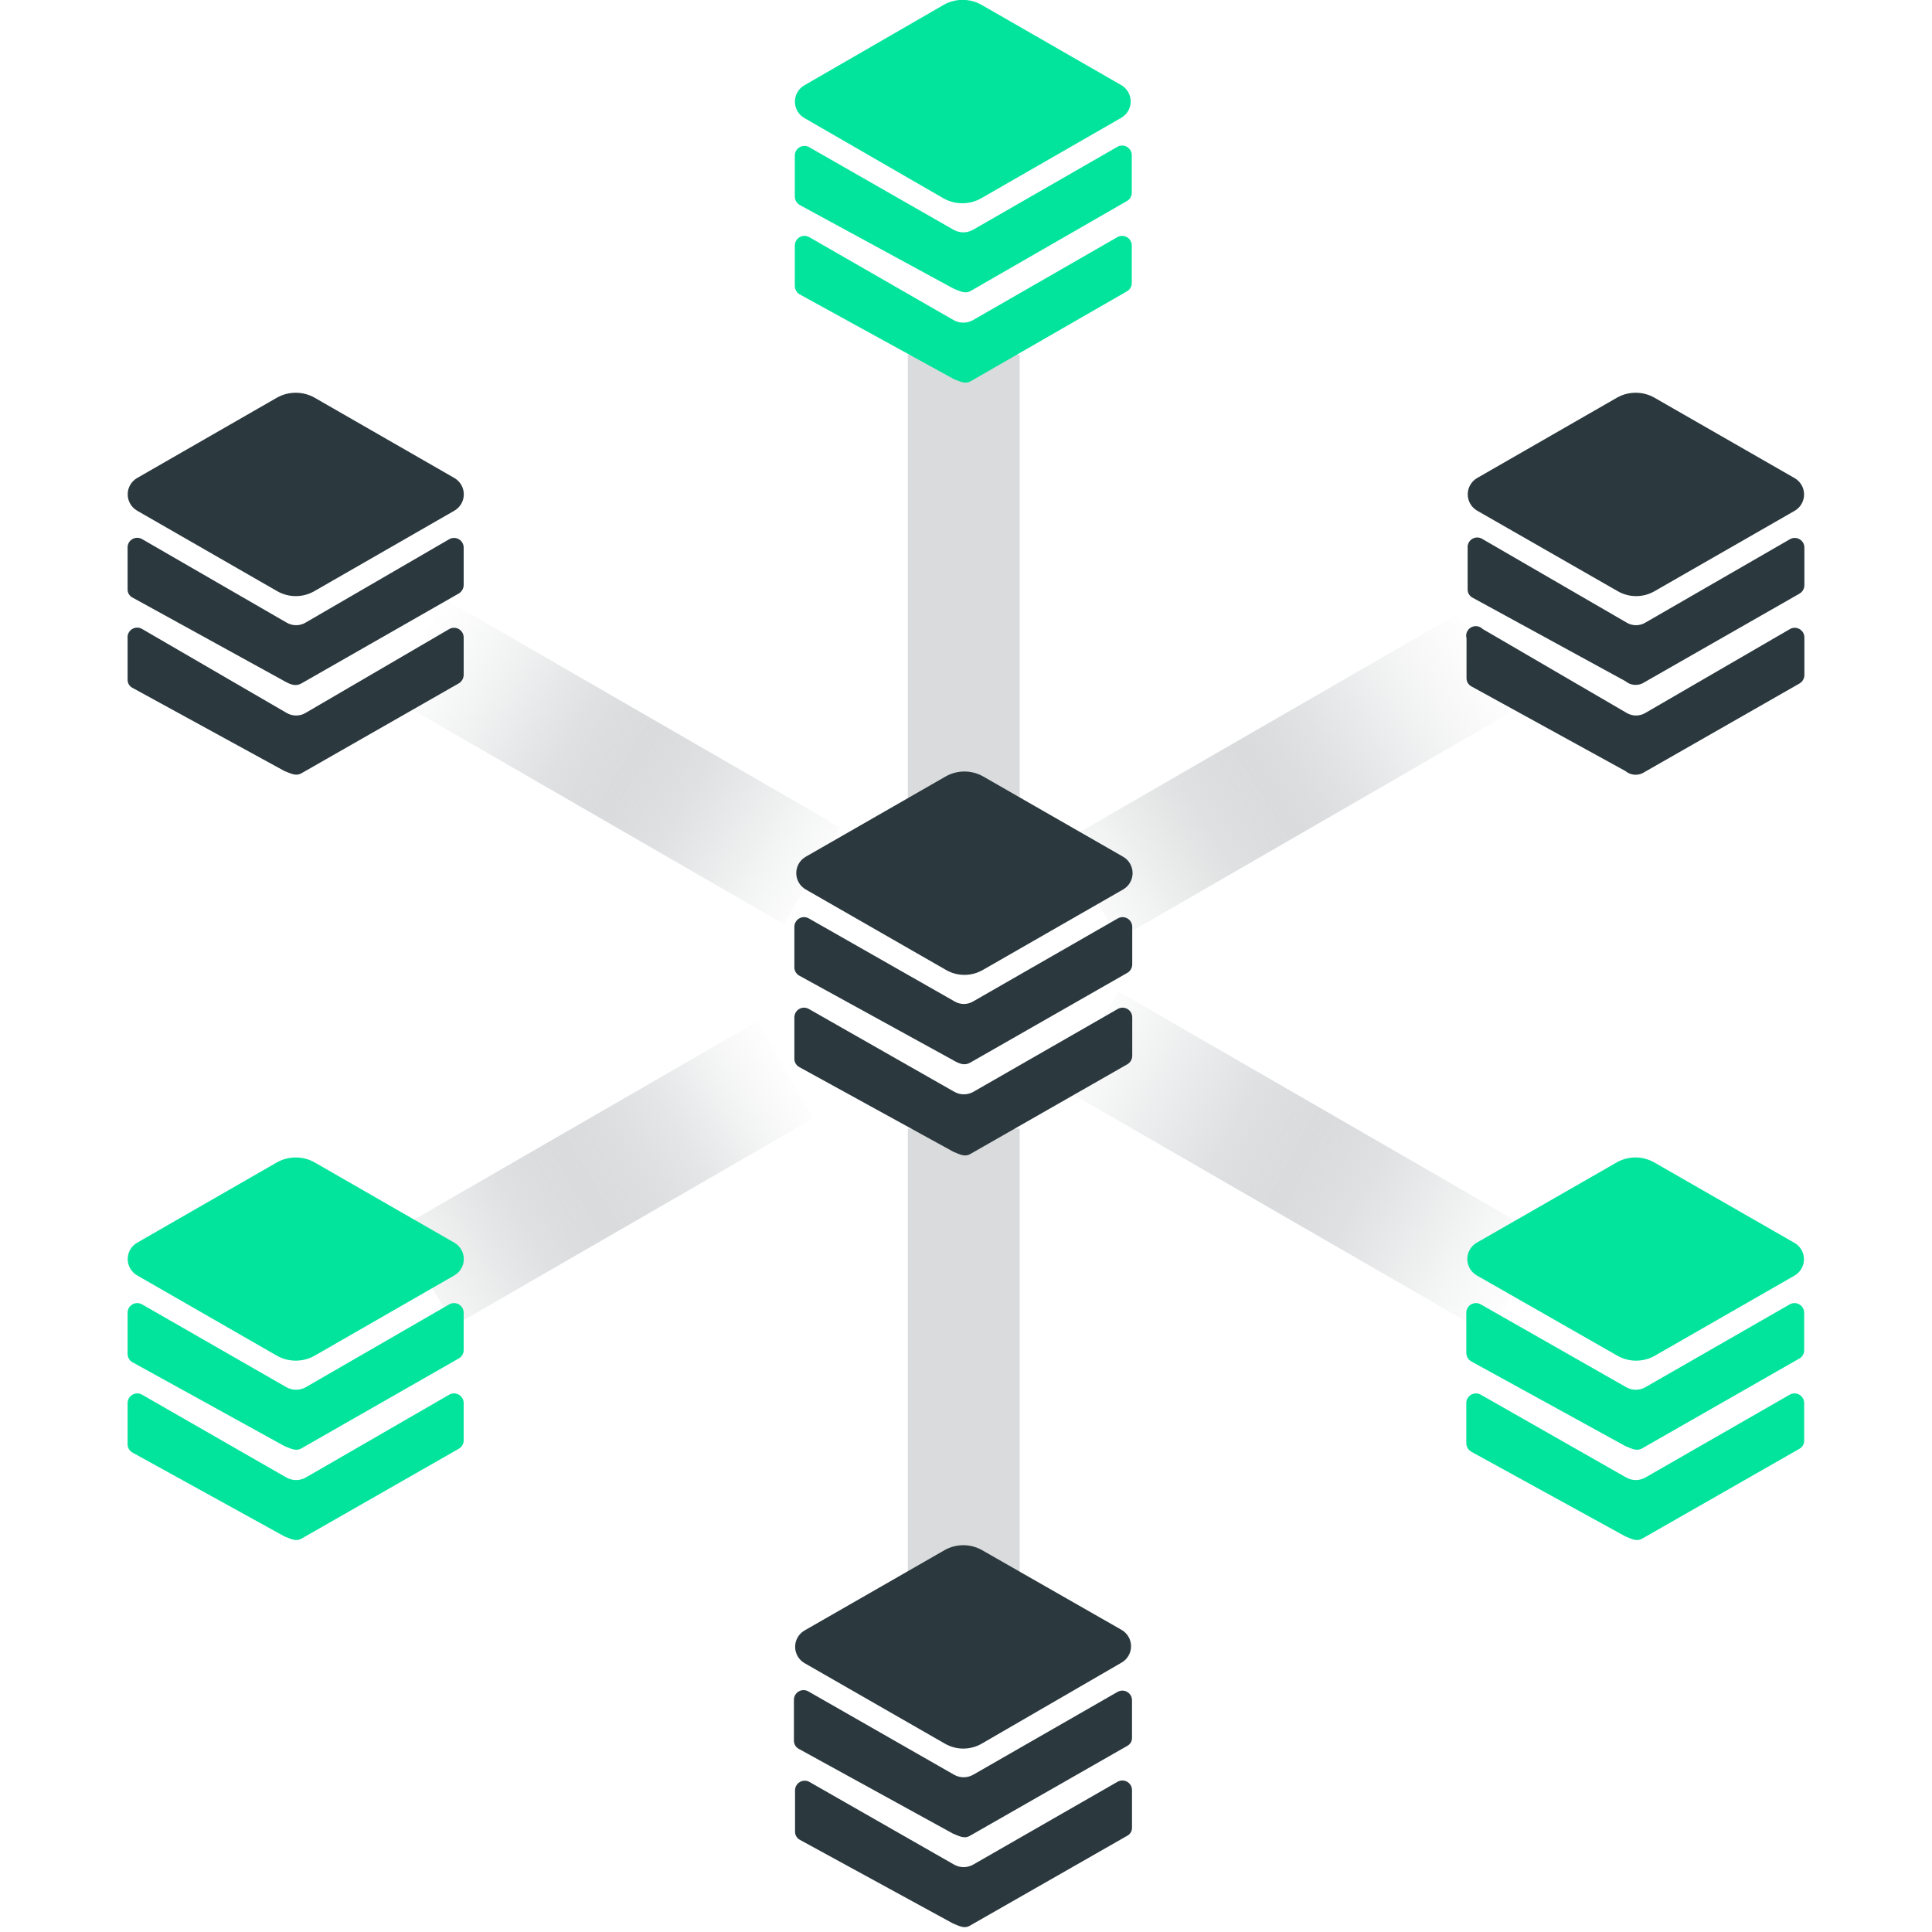
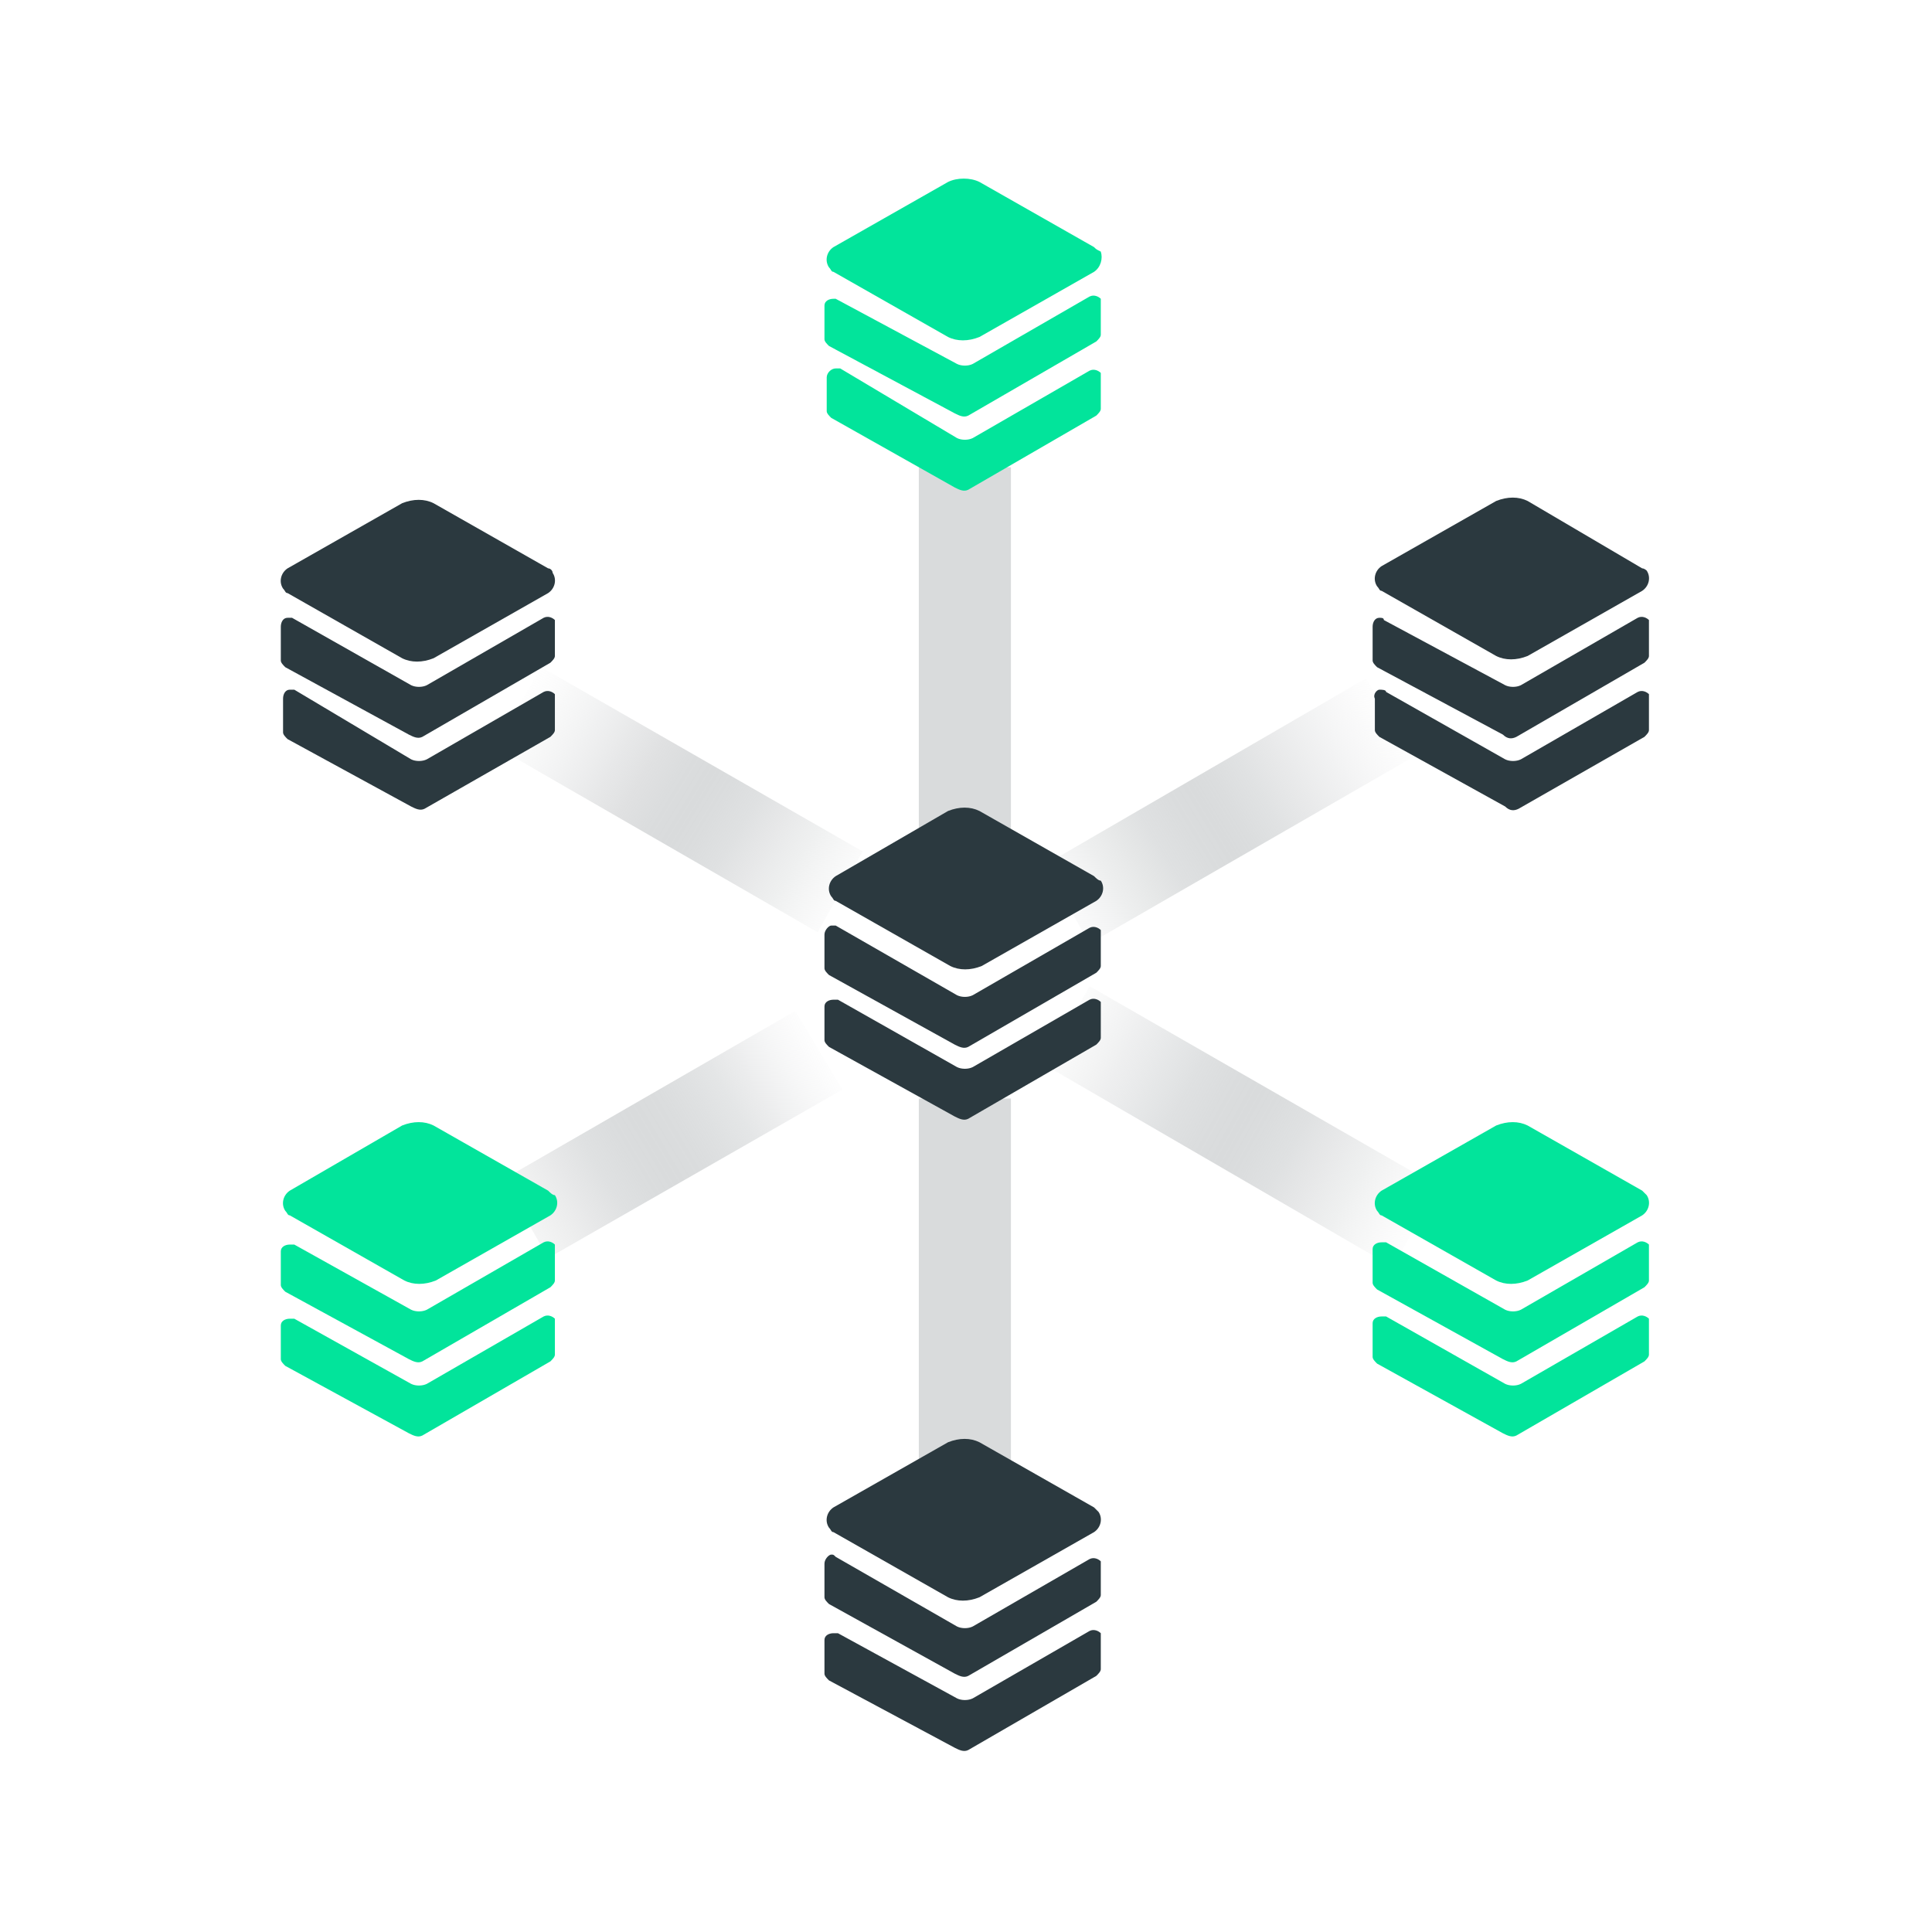
- <svg xmlns="http://www.w3.org/2000/svg" id="Layer_1" data-name="Layer 1" viewBox="0 0 86 86">
-   <defs>
-     <style>.cls-1{fill:#d9dbdc;}.cls-2{fill:url(#linear-gradient);}.cls-3{fill:url(#linear-gradient-2);}.cls-4{fill:url(#linear-gradient-3);}.cls-5{fill:url(#linear-gradient-4);}.cls-6{fill:#2b393f;}.cls-7{fill:#02e49b;}</style>
-     <linearGradient id="linear-gradient" x1="35.98" y1="46.89" x2="18.71" y2="57.21" gradientTransform="matrix(-0.5, 1.05, -0.87, -0.61, 85.7, 53.63)" gradientUnits="userSpaceOnUse">
-       <stop offset="0" stop-color="#fff" stop-opacity="0" />
-       <stop offset="0.03" stop-color="#fafbfb" stop-opacity="0.12" />
-       <stop offset="0.09" stop-color="#f2f2f3" stop-opacity="0.35" />
-       <stop offset="0.16" stop-color="#eaebec" stop-opacity="0.55" />
-       <stop offset="0.22" stop-color="#e4e5e6" stop-opacity="0.71" />
-       <stop offset="0.28" stop-color="#dfe1e2" stop-opacity="0.84" />
-       <stop offset="0.35" stop-color="#dcdedf" stop-opacity="0.93" />
-       <stop offset="0.41" stop-color="#dadcdd" stop-opacity="0.98" />
-       <stop offset="0.48" stop-color="#d9dbdc" />
-       <stop offset="0.54" stop-color="#dadcdd" stop-opacity="0.98" />
-       <stop offset="0.61" stop-color="#dcdedf" stop-opacity="0.91" />
-       <stop offset="0.68" stop-color="#e1e2e3" stop-opacity="0.8" />
-       <stop offset="0.76" stop-color="#e7e8e8" stop-opacity="0.64" />
-       <stop offset="0.85" stop-color="#eeefef" stop-opacity="0.45" />
-       <stop offset="0.93" stop-color="#f7f8f8" stop-opacity="0.21" />
-       <stop offset="1" stop-color="#fff" stop-opacity="0" />
-     </linearGradient>
-     <linearGradient id="linear-gradient-2" x1="46.59" y1="45.38" x2="67.8" y2="57.2" gradientTransform="matrix(0.5, 0.93, -0.87, 0.54, 73.86, -29.55)" gradientUnits="userSpaceOnUse">
-       <stop offset="0" stop-color="#fff" stop-opacity="0" />
-       <stop offset="0.08" stop-color="#f5f6f6" stop-opacity="0.25" />
-       <stop offset="0.15" stop-color="#edeeee" stop-opacity="0.48" />
-       <stop offset="0.23" stop-color="#e6e7e8" stop-opacity="0.67" />
-       <stop offset="0.31" stop-color="#e0e2e3" stop-opacity="0.81" />
-       <stop offset="0.38" stop-color="#dcdedf" stop-opacity="0.92" />
-       <stop offset="0.45" stop-color="#dadcdd" stop-opacity="0.98" />
-       <stop offset="0.51" stop-color="#d9dbdc" />
-       <stop offset="0.56" stop-color="#dadcdd" stop-opacity="0.98" />
-       <stop offset="0.63" stop-color="#dcdedf" stop-opacity="0.91" />
-       <stop offset="0.7" stop-color="#e1e2e3" stop-opacity="0.8" />
-       <stop offset="0.78" stop-color="#e6e8e8" stop-opacity="0.65" />
-       <stop offset="0.86" stop-color="#eeefef" stop-opacity="0.45" />
-       <stop offset="0.94" stop-color="#f7f7f8" stop-opacity="0.21" />
-       <stop offset="1" stop-color="#fff" stop-opacity="0" />
-     </linearGradient>
-     <linearGradient id="linear-gradient-3" x1="17.53" y1="27.9" x2="38.08" y2="40.48" gradientTransform="translate(11.66 74.56) rotate(-120)" gradientUnits="userSpaceOnUse">
-       <stop offset="0" stop-color="#fff" stop-opacity="0" />
-       <stop offset="0.06" stop-color="#f8f8f9" stop-opacity="0.18" />
-       <stop offset="0.14" stop-color="#eff0f0" stop-opacity="0.43" />
-       <stop offset="0.23" stop-color="#e7e8e9" stop-opacity="0.63" />
-       <stop offset="0.31" stop-color="#e1e2e3" stop-opacity="0.79" />
-       <stop offset="0.38" stop-color="#dddedf" stop-opacity="0.91" />
-       <stop offset="0.45" stop-color="#dadcdd" stop-opacity="0.98" />
-       <stop offset="0.51" stop-color="#d9dbdc" />
-       <stop offset="0.56" stop-color="#dadcdd" stop-opacity="0.98" />
-       <stop offset="0.63" stop-color="#dcdedf" stop-opacity="0.91" />
-       <stop offset="0.7" stop-color="#e1e2e3" stop-opacity="0.8" />
-       <stop offset="0.78" stop-color="#e6e8e8" stop-opacity="0.65" />
-       <stop offset="0.86" stop-color="#eeefef" stop-opacity="0.45" />
-       <stop offset="0.94" stop-color="#f7f7f8" stop-opacity="0.21" />
-       <stop offset="1" stop-color="#fff" stop-opacity="0" />
-     </linearGradient>
-     <linearGradient id="linear-gradient-4" x1="67.45" y1="28.41" x2="46.33" y2="41.27" gradientTransform="translate(-1.26 66.94) rotate(-60)" gradientUnits="userSpaceOnUse">
-       <stop offset="0" stop-color="#fff" stop-opacity="0" />
-       <stop offset="0.04" stop-color="#fbfbfb" stop-opacity="0.11" />
-       <stop offset="0.13" stop-color="#f1f1f2" stop-opacity="0.38" />
-       <stop offset="0.23" stop-color="#e8e9ea" stop-opacity="0.6" />
-       <stop offset="0.32" stop-color="#e2e3e4" stop-opacity="0.77" />
-       <stop offset="0.4" stop-color="#dddfe0" stop-opacity="0.9" />
-       <stop offset="0.47" stop-color="#dadcdd" stop-opacity="0.97" />
-       <stop offset="0.52" stop-color="#d9dbdc" />
-       <stop offset="0.58" stop-color="#dadcdd" stop-opacity="0.98" />
-       <stop offset="0.65" stop-color="#dcdedf" stop-opacity="0.92" />
-       <stop offset="0.71" stop-color="#e0e2e2" stop-opacity="0.82" />
-       <stop offset="0.78" stop-color="#e5e7e7" stop-opacity="0.68" />
-       <stop offset="0.85" stop-color="#ecedee" stop-opacity="0.49" />
-       <stop offset="0.93" stop-color="#f5f5f6" stop-opacity="0.27" />
-       <stop offset="1" stop-color="#fff" stop-opacity="0.01" />
-       <stop offset="1" stop-color="#fff" stop-opacity="0" />
-     </linearGradient>
-   </defs>
-   <rect class="cls-1" x="40.41" y="15.79" width="4.98" height="22.82" />
-   <rect class="cls-1" x="40.41" y="50.24" width="4.98" height="19.97" />
-   <rect class="cls-2" x="24.48" y="43.01" width="4.98" height="18.47" transform="translate(-4.8 101.72) rotate(-120)" />
-   <rect class="cls-3" x="55.55" y="40.82" width="4.98" height="21.91" transform="translate(-15.82 76.15) rotate(-60)" />
-   <rect class="cls-4" x="24.86" y="23.77" width="4.98" height="20.3" transform="translate(70.4 27.18) rotate(120)" />
-   <rect class="cls-5" x="54.85" y="24.42" width="4.98" height="20.3" transform="translate(58.6 -32.38) rotate(60)" />
-   <path class="cls-6" d="M50,38.14l-6.24-3.58a1.69,1.69,0,0,0-1.66,0l-6.24,3.58a.84.84,0,0,0,0,1.45l6.24,3.58a1.64,1.64,0,0,0,1.66,0L50,39.59A.84.84,0,0,0,50,38.14Z" />
-   <path class="cls-6" d="M42.48,44.57a.81.81,0,0,0,.85,0l6.43-3.69a.43.43,0,0,1,.64.38v1.67a.44.44,0,0,1-.21.37l-7,4c-.26.15-.49.05-.75-.1l-6.86-3.77a.42.42,0,0,1-.22-.37V41.26a.43.43,0,0,1,.64-.38Z" />
-   <path class="cls-6" d="M42.48,48.6a.86.86,0,0,0,.85,0l6.43-3.69a.43.43,0,0,1,.64.37V47a.44.44,0,0,1-.21.37l-7,4c-.26.15-.49,0-.75-.1l-6.86-3.77a.42.42,0,0,1-.22-.37V45.28a.43.43,0,0,1,.64-.37Z" />
-   <path class="cls-6" d="M20.23,21.28,14,17.7a1.71,1.71,0,0,0-1.67,0L6.1,21.28a.84.84,0,0,0,0,1.45l6.23,3.58a1.66,1.66,0,0,0,1.67,0l6.23-3.58A.84.84,0,0,0,20.23,21.28Z" />
-   <path class="cls-6" d="M12.75,27.71a.83.83,0,0,0,.86,0L20,24a.43.43,0,0,1,.64.38v1.66a.45.45,0,0,1-.22.38l-7,4c-.26.15-.49.05-.76-.1L5.9,26.6a.4.4,0,0,1-.22-.37V24.4A.43.43,0,0,1,6.33,24Z" />
-   <path class="cls-6" d="M12.75,31.73a.83.83,0,0,0,.86,0L20,28a.43.43,0,0,1,.64.38v1.67a.45.45,0,0,1-.22.37l-7,4c-.26.15-.49,0-.76-.1L5.9,30.62a.4.4,0,0,1-.22-.37V28.42A.43.43,0,0,1,6.33,28Z" />
-   <path class="cls-6" d="M79.88,21.28,73.64,17.7a1.69,1.69,0,0,0-1.66,0l-6.23,3.58a.84.84,0,0,0,0,1.45L72,26.31a1.64,1.64,0,0,0,1.66,0l6.24-3.58A.84.84,0,0,0,79.88,21.28Z" />
-   <path class="cls-6" d="M72.4,27.71a.81.81,0,0,0,.85,0L79.68,24a.43.43,0,0,1,.64.38v1.66a.44.44,0,0,1-.21.38l-7,4a.71.71,0,0,1-.76-.1L65.54,26.6a.41.41,0,0,1-.21-.37V24.4A.43.43,0,0,1,66,24Z" />
-   <path class="cls-6" d="M72.4,31.73a.81.81,0,0,0,.85,0L79.68,28a.43.43,0,0,1,.64.38v1.67a.44.44,0,0,1-.21.37l-7,4a.71.71,0,0,1-.76-.1l-6.86-3.77a.41.41,0,0,1-.21-.37V28.42A.43.43,0,0,1,66,28Z" />
-   <path class="cls-6" d="M49.94,72.56,43.71,69a1.69,1.69,0,0,0-1.66,0l-6.24,3.58a.84.84,0,0,0,0,1.45l6.24,3.58a1.64,1.64,0,0,0,1.66,0L49.94,74A.84.84,0,0,0,49.94,72.56Z" />
-   <path class="cls-6" d="M42.47,79a.86.86,0,0,0,.85,0l6.43-3.69a.43.43,0,0,1,.64.37v1.67a.4.4,0,0,1-.22.37l-7,4c-.26.15-.49,0-.75-.1l-6.86-3.77a.41.41,0,0,1-.22-.37V75.67A.43.43,0,0,1,36,75.3Z" />
-   <path class="cls-6" d="M42.47,83a.86.86,0,0,0,.85,0l6.43-3.69a.43.43,0,0,1,.64.37v1.67a.4.4,0,0,1-.22.37l-7,4c-.26.15-.49,0-.75-.1L35.61,81.9a.41.41,0,0,1-.22-.37V79.69a.43.43,0,0,1,.64-.37Z" />
-   <path class="cls-7" d="M49.93,3.8,43.7.22A1.71,1.71,0,0,0,42,.22L35.8,3.8a.84.84,0,0,0,0,1.45L42,8.83a1.71,1.71,0,0,0,1.67,0l6.23-3.58A.84.84,0,0,0,49.93,3.8Z" />
-   <path class="cls-7" d="M42.45,10.23a.88.88,0,0,0,.86,0l6.42-3.69a.43.43,0,0,1,.65.37V8.58a.42.42,0,0,1-.22.37l-6.95,4c-.26.15-.49,0-.76-.1L35.59,9.12a.44.44,0,0,1-.21-.37V6.91A.43.43,0,0,1,36,6.54Z" />
-   <path class="cls-7" d="M42.45,14.25a.88.88,0,0,0,.86,0l6.42-3.69a.43.43,0,0,1,.65.37V12.6a.42.42,0,0,1-.22.37l-6.95,4c-.26.15-.49,0-.76-.1l-6.86-3.77a.44.44,0,0,1-.21-.37V10.93a.43.43,0,0,1,.65-.37Z" />
-   <path class="cls-7" d="M20.23,55.32,14,51.74a1.71,1.71,0,0,0-1.67,0L6.1,55.32a.84.84,0,0,0,0,1.45l6.23,3.58a1.71,1.71,0,0,0,1.67,0l6.23-3.58A.84.84,0,0,0,20.23,55.32Z" />
-   <path class="cls-7" d="M12.75,61.75a.88.88,0,0,0,.86,0L20,58.06a.43.43,0,0,1,.64.37V60.1a.42.42,0,0,1-.22.37l-7,4c-.26.15-.49,0-.76-.1L5.9,60.64a.42.42,0,0,1-.22-.37V58.43a.43.43,0,0,1,.64-.37Z" />
-   <path class="cls-7" d="M12.75,65.77a.88.88,0,0,0,.86,0L20,62.08a.43.43,0,0,1,.64.37v1.67a.42.42,0,0,1-.22.37l-7,4c-.26.15-.49,0-.76-.1L5.9,64.66a.42.42,0,0,1-.22-.37V62.45a.43.43,0,0,1,.64-.37Z" />
-   <path class="cls-7" d="M79.87,55.32l-6.24-3.58a1.69,1.69,0,0,0-1.66,0l-6.24,3.58a.84.84,0,0,0,0,1.45L72,60.35a1.69,1.69,0,0,0,1.66,0l6.24-3.58A.84.84,0,0,0,79.87,55.32Z" />
-   <path class="cls-7" d="M72.39,61.75a.86.86,0,0,0,.85,0l6.43-3.69a.43.43,0,0,1,.64.37V60.1a.41.41,0,0,1-.21.37l-7,4c-.26.15-.49,0-.75-.1l-6.86-3.77a.45.45,0,0,1-.22-.37V58.43a.43.43,0,0,1,.64-.37Z" />
-   <path class="cls-7" d="M72.39,65.77a.86.86,0,0,0,.85,0l6.43-3.69a.43.43,0,0,1,.64.37v1.67a.41.41,0,0,1-.21.37l-7,4c-.26.15-.49,0-.75-.1l-6.86-3.77a.45.45,0,0,1-.22-.37V62.45a.43.43,0,0,1,.64-.37Z" />
+ <svg xmlns="http://www.w3.org/2000/svg" version="1.1" id="Layer_1" x="0px" y="0px" viewBox="0 0 86 86" style="enable-background:new 0 0 86 86;" xml:space="preserve">
+   <style type="text/css">
+ 	.st0{fill:#D9DBDC;}
+ 	.st1{fill:url(#SVGID_1_);}
+ 	.st2{fill:url(#SVGID_2_);}
+ 	.st3{fill:url(#SVGID_3_);}
+ 	.st4{fill:url(#SVGID_4_);}
+ 	.st5{fill:#2B393F;}
+ 	.st6{fill:#02E49B;}
+ </style>
+   <rect x="40.9" y="20.8" class="st0" width="4.1" height="18.6" />
+   <rect x="40.9" y="48.9" class="st0" width="4.1" height="16.3" />
+   <linearGradient id="SVGID_1_" gradientUnits="userSpaceOnUse" x1="-20.975" y1="10.149" x2="-35.066" y2="1.728" gradientTransform="matrix(1.1593 -9.198728e-02 9.327549e-02 -1.0584 60.6827 54.92)">
+     <stop offset="0" style="stop-color:#FFFFFF;stop-opacity:0" />
+     <stop offset="3.000000e-02" style="stop-color:#FAFBFB;stop-opacity:0.12" />
+     <stop offset="9.000000e-02" style="stop-color:#F2F2F3;stop-opacity:0.35" />
+     <stop offset="0.16" style="stop-color:#EAEBEC;stop-opacity:0.55" />
+     <stop offset="0.22" style="stop-color:#E4E5E6;stop-opacity:0.71" />
+     <stop offset="0.28" style="stop-color:#DFE1E2;stop-opacity:0.84" />
+     <stop offset="0.35" style="stop-color:#DCDEDF;stop-opacity:0.93" />
+     <stop offset="0.41" style="stop-color:#DADCDD;stop-opacity:0.98" />
+     <stop offset="0.48" style="stop-color:#D9DBDC" />
+     <stop offset="0.54" style="stop-color:#DADCDD;stop-opacity:0.98" />
+     <stop offset="0.61" style="stop-color:#DCDEDF;stop-opacity:0.91" />
+     <stop offset="0.68" style="stop-color:#E1E2E3;stop-opacity:0.8" />
+     <stop offset="0.76" style="stop-color:#E7E8E8;stop-opacity:0.64" />
+     <stop offset="0.85" style="stop-color:#EEEFEF;stop-opacity:0.45" />
+     <stop offset="0.93" style="stop-color:#F7F8F8;stop-opacity:0.21" />
+     <stop offset="1" style="stop-color:#FFFFFF;stop-opacity:0" />
+   </linearGradient>
+   <polygon class="st1" points="24.4,56 22.4,52.5 35.4,45 37.5,48.5 " />
+   <linearGradient id="SVGID_2_" gradientUnits="userSpaceOnUse" x1="2.882" y1="69.594" x2="20.188" y2="59.95" gradientTransform="matrix(1.0554 3.198731e-02 -3.265373e-02 -1.0234 44.8977 115.8835)">
+     <stop offset="0" style="stop-color:#FFFFFF;stop-opacity:0" />
+     <stop offset="8.000000e-02" style="stop-color:#F5F6F6;stop-opacity:0.25" />
+     <stop offset="0.15" style="stop-color:#EDEEEE;stop-opacity:0.48" />
+     <stop offset="0.23" style="stop-color:#E6E7E8;stop-opacity:0.67" />
+     <stop offset="0.31" style="stop-color:#E0E2E3;stop-opacity:0.81" />
+     <stop offset="0.38" style="stop-color:#DCDEDF;stop-opacity:0.92" />
+     <stop offset="0.45" style="stop-color:#DADCDD;stop-opacity:0.98" />
+     <stop offset="0.51" style="stop-color:#D9DBDC" />
+     <stop offset="0.56" style="stop-color:#DADCDD;stop-opacity:0.98" />
+     <stop offset="0.63" style="stop-color:#DCDEDF;stop-opacity:0.91" />
+     <stop offset="0.7" style="stop-color:#E1E2E3;stop-opacity:0.8" />
+     <stop offset="0.78" style="stop-color:#E6E8E8;stop-opacity:0.65" />
+     <stop offset="0.86" style="stop-color:#EEEFEF;stop-opacity:0.45" />
+     <stop offset="0.94" style="stop-color:#F7F7F8;stop-opacity:0.21" />
+     <stop offset="1" style="stop-color:#FFFFFF;stop-opacity:0" />
+   </linearGradient>
+   <polygon class="st2" points="46.5,47.4 48.5,43.9 64,52.8 62,56.4 " />
+   <linearGradient id="SVGID_3_" gradientUnits="userSpaceOnUse" x1="22.219" y1="57.343" x2="38.987" y2="47.078" gradientTransform="matrix(1 0 0 -1 -8.492307e-04 87.9979)">
+     <stop offset="0" style="stop-color:#FFFFFF;stop-opacity:0" />
+     <stop offset="6.000000e-02" style="stop-color:#F8F8F9;stop-opacity:0.18" />
+     <stop offset="0.14" style="stop-color:#EFF0F0;stop-opacity:0.43" />
+     <stop offset="0.23" style="stop-color:#E7E8E9;stop-opacity:0.63" />
+     <stop offset="0.31" style="stop-color:#E1E2E3;stop-opacity:0.79" />
+     <stop offset="0.38" style="stop-color:#DDDEDF;stop-opacity:0.91" />
+     <stop offset="0.45" style="stop-color:#DADCDD;stop-opacity:0.98" />
+     <stop offset="0.51" style="stop-color:#D9DBDC" />
+     <stop offset="0.56" style="stop-color:#DADCDD;stop-opacity:0.98" />
+     <stop offset="0.63" style="stop-color:#DCDEDF;stop-opacity:0.91" />
+     <stop offset="0.7" style="stop-color:#E1E2E3;stop-opacity:0.8" />
+     <stop offset="0.78" style="stop-color:#E6E8E8;stop-opacity:0.65" />
+     <stop offset="0.86" style="stop-color:#EEEFEF;stop-opacity:0.45" />
+     <stop offset="0.94" style="stop-color:#F7F7F8;stop-opacity:0.21" />
+     <stop offset="1" style="stop-color:#FFFFFF;stop-opacity:0" />
+   </linearGradient>
+   <polygon class="st3" points="38.4,37.9 36.4,41.5 22,33.2 24.1,29.7 " />
+   <linearGradient id="SVGID_4_" gradientUnits="userSpaceOnUse" x1="62.948" y1="56.929" x2="45.715" y2="46.435" gradientTransform="matrix(1 0 0 -1 -1.743124e-03 87.9988)">
+     <stop offset="0" style="stop-color:#FFFFFF;stop-opacity:0" />
+     <stop offset="4.000000e-02" style="stop-color:#FBFBFB;stop-opacity:0.11" />
+     <stop offset="0.13" style="stop-color:#F1F1F2;stop-opacity:0.38" />
+     <stop offset="0.23" style="stop-color:#E8E9EA;stop-opacity:0.6" />
+     <stop offset="0.32" style="stop-color:#E2E3E4;stop-opacity:0.77" />
+     <stop offset="0.4" style="stop-color:#DDDFE0;stop-opacity:0.9" />
+     <stop offset="0.47" style="stop-color:#DADCDD;stop-opacity:0.97" />
+     <stop offset="0.52" style="stop-color:#D9DBDC" />
+     <stop offset="0.58" style="stop-color:#DADCDD;stop-opacity:0.98" />
+     <stop offset="0.65" style="stop-color:#DCDEDF;stop-opacity:0.92" />
+     <stop offset="0.71" style="stop-color:#E0E2E2;stop-opacity:0.82" />
+     <stop offset="0.78" style="stop-color:#E5E7E7;stop-opacity:0.68" />
+     <stop offset="0.85" style="stop-color:#ECEDEE;stop-opacity:0.49" />
+     <stop offset="0.93" style="stop-color:#F5F5F6;stop-opacity:0.27" />
+     <stop offset="1" style="stop-color:#FFFFFF;stop-opacity:1.000000e-02" />
+     <stop offset="1" style="stop-color:#FFFFFF;stop-opacity:0" />
+   </linearGradient>
+   <polygon class="st4" points="60.8,30.2 62.9,33.7 48.5,42 46.5,38.5 " />
+   <path class="st5" d="M48.7,39l-5.1-2.9c-0.4-0.2-0.9-0.2-1.4,0L37.2,39c-0.3,0.2-0.4,0.6-0.2,0.9c0.1,0.1,0.1,0.2,0.2,0.2l5.1,2.9  c0.4,0.2,0.9,0.2,1.4,0l5.1-2.9c0.3-0.2,0.4-0.6,0.2-0.9C48.9,39.2,48.8,39.1,48.7,39z" />
+   <path class="st5" d="M42.6,44.3c0.2,0.1,0.5,0.1,0.7,0l5.2-3c0.2-0.1,0.4,0,0.5,0.1c0,0.1,0,0.1,0,0.2v1.4c0,0.1-0.1,0.2-0.2,0.3  l-5.7,3.3c-0.2,0.1-0.4,0-0.6-0.1l-5.6-3.1c-0.1-0.1-0.2-0.2-0.2-0.3v-1.5c0-0.2,0.2-0.4,0.3-0.4c0.1,0,0.1,0,0.2,0L42.6,44.3z" />
+   <path class="st5" d="M42.6,47.5c0.2,0.1,0.5,0.1,0.7,0l5.2-3c0.2-0.1,0.4,0,0.5,0.1c0,0.1,0,0.1,0,0.2v1.4c0,0.1-0.1,0.2-0.2,0.3  l-5.7,3.3c-0.2,0.1-0.4,0-0.6-0.1l-5.6-3.1c-0.1-0.1-0.2-0.2-0.2-0.3v-1.5c0-0.2,0.2-0.3,0.4-0.3c0.1,0,0.1,0,0.2,0L42.6,47.5z" />
+   <path class="st5" d="M24.4,25.3l-5.1-2.9c-0.4-0.2-0.9-0.2-1.4,0l-5.1,2.9c-0.3,0.2-0.4,0.6-0.2,0.9c0.1,0.1,0.1,0.2,0.2,0.2  l5.1,2.9c0.4,0.2,0.9,0.2,1.4,0l5.1-2.9c0.3-0.2,0.4-0.6,0.2-0.9C24.6,25.4,24.5,25.3,24.4,25.3z" />
+   <path class="st5" d="M18.3,30.5c0.2,0.1,0.5,0.1,0.7,0l5.2-3c0.2-0.1,0.4,0,0.5,0.1c0,0.1,0,0.1,0,0.2v1.4c0,0.1-0.1,0.2-0.2,0.3  l-5.7,3.3c-0.2,0.1-0.4,0-0.6-0.1l-5.5-3c-0.1-0.1-0.2-0.2-0.2-0.3v-1.5c0-0.2,0.1-0.4,0.3-0.4c0.1,0,0.1,0,0.2,0L18.3,30.5z" />
+   <path class="st5" d="M18.3,33.8c0.2,0.1,0.5,0.1,0.7,0l5.2-3c0.2-0.1,0.4,0,0.5,0.1c0,0.1,0,0.1,0,0.2v1.4c0,0.1-0.1,0.2-0.2,0.3  L18.9,36c-0.2,0.1-0.4,0-0.6-0.1l-5.5-3c-0.1-0.1-0.2-0.2-0.2-0.3v-1.5c0-0.2,0.1-0.4,0.3-0.4c0.1,0,0.2,0,0.2,0L18.3,33.8z" />
+   <path class="st5" d="M73.1,25.3L68,22.3c-0.4-0.2-0.9-0.2-1.4,0l-5.1,2.9c-0.3,0.2-0.4,0.6-0.2,0.9c0.1,0.1,0.1,0.2,0.2,0.2l5.1,2.9  c0.4,0.2,0.9,0.2,1.4,0l5.1-2.9c0.3-0.2,0.4-0.6,0.2-0.9C73.3,25.4,73.2,25.3,73.1,25.3z" />
+   <path class="st5" d="M67,30.5c0.2,0.1,0.5,0.1,0.7,0l5.2-3c0.2-0.1,0.4,0,0.5,0.1c0,0.1,0,0.1,0,0.2v1.4c0,0.1-0.1,0.2-0.2,0.3  l-5.7,3.3c-0.2,0.1-0.4,0.1-0.6-0.1l-5.6-3c-0.1-0.1-0.2-0.2-0.2-0.3v-1.5c0-0.2,0.1-0.4,0.3-0.4c0.1,0,0.2,0,0.2,0.1L67,30.5z" />
+   <path class="st5" d="M67,33.8c0.2,0.1,0.5,0.1,0.7,0l5.2-3c0.2-0.1,0.4,0,0.5,0.1c0,0.1,0,0.1,0,0.2v1.4c0,0.1-0.1,0.2-0.2,0.3  L67.6,36c-0.2,0.1-0.4,0.1-0.6-0.1l-5.6-3.1c-0.1-0.1-0.2-0.2-0.2-0.3v-1.4c-0.1-0.2,0.1-0.4,0.2-0.4c0.1,0,0.3,0,0.3,0.1L67,33.8z" />
+   <path class="st5" d="M48.7,67.1l-5.1-2.9c-0.4-0.2-0.9-0.2-1.4,0l-5.1,2.9c-0.3,0.2-0.4,0.6-0.2,0.9c0.1,0.1,0.1,0.2,0.2,0.2  l5.1,2.9c0.4,0.2,0.9,0.2,1.4,0l5.1-2.9c0.3-0.2,0.4-0.6,0.2-0.9C48.8,67.2,48.8,67.2,48.7,67.1z" />
+   <path class="st5" d="M42.6,72.4c0.2,0.1,0.5,0.1,0.7,0l5.2-3c0.2-0.1,0.4,0,0.5,0.1c0,0.1,0,0.1,0,0.2V71c0,0.1-0.1,0.2-0.2,0.3  l-5.7,3.3c-0.2,0.1-0.4,0-0.6-0.1l-5.6-3.1c-0.1-0.1-0.2-0.2-0.2-0.3v-1.5c0-0.2,0.2-0.4,0.3-0.4c0.1,0,0.1,0,0.2,0.1L42.6,72.4z" />
+   <path class="st5" d="M42.6,75.6c0.2,0.1,0.5,0.1,0.7,0l5.2-3c0.2-0.1,0.4,0,0.5,0.1c0,0.1,0,0.1,0,0.2v1.4c0,0.1-0.1,0.2-0.2,0.3  l-5.7,3.3c-0.2,0.1-0.4,0-0.6-0.1l-5.6-3c-0.1-0.1-0.2-0.2-0.2-0.3v-1.5c0-0.2,0.2-0.3,0.4-0.3c0.1,0,0.1,0,0.2,0L42.6,75.6z" />
+   <path class="st6" d="M48.7,11l-5.1-2.9c-0.4-0.2-1-0.2-1.4,0L37.1,11c-0.3,0.2-0.4,0.6-0.2,0.9c0.1,0.1,0.1,0.2,0.2,0.2l5.1,2.9  c0.4,0.2,0.9,0.2,1.4,0l5.1-2.9c0.3-0.2,0.4-0.6,0.3-0.9C48.8,11.1,48.8,11.1,48.7,11z" />
+   <path class="st6" d="M42.6,16.2c0.2,0.1,0.5,0.1,0.7,0l5.2-3c0.2-0.1,0.4,0,0.5,0.1c0,0.1,0,0.1,0,0.2v1.4c0,0.1-0.1,0.2-0.2,0.3  l-5.7,3.3c-0.2,0.1-0.4,0-0.6-0.1l-5.6-3c-0.1-0.1-0.2-0.2-0.2-0.3v-1.5c0-0.2,0.2-0.3,0.4-0.3c0,0,0.1,0,0.1,0L42.6,16.2z" />
+   <path class="st6" d="M42.6,19.5c0.2,0.1,0.5,0.1,0.7,0l5.2-3c0.2-0.1,0.4,0,0.5,0.1c0,0.1,0,0.1,0,0.2v1.4c0,0.1-0.1,0.2-0.2,0.3  l-5.7,3.3c-0.2,0.1-0.4,0-0.6-0.1L37,18.6c-0.1-0.1-0.2-0.2-0.2-0.3v-1.5c0-0.2,0.2-0.4,0.4-0.4c0.1,0,0.1,0,0.2,0L42.6,19.5z" />
+   <path class="st6" d="M24.4,53l-5.1-2.9c-0.4-0.2-0.9-0.2-1.4,0L12.9,53c-0.3,0.2-0.4,0.6-0.2,0.9c0.1,0.1,0.1,0.2,0.2,0.2l5.1,2.9  c0.4,0.2,0.9,0.2,1.4,0l5.1-2.9c0.3-0.2,0.4-0.6,0.2-0.9C24.6,53.2,24.5,53.1,24.4,53z" />
+   <path class="st6" d="M18.3,58.3c0.2,0.1,0.5,0.1,0.7,0l5.2-3c0.2-0.1,0.4,0,0.5,0.1c0,0.1,0,0.1,0,0.2v1.4c0,0.1-0.1,0.2-0.2,0.3  l-5.7,3.3c-0.2,0.1-0.4,0-0.6-0.1l-5.5-3c-0.1-0.1-0.2-0.2-0.2-0.3v-1.5c0-0.2,0.2-0.3,0.4-0.3c0.1,0,0.1,0,0.2,0L18.3,58.3z" />
+   <path class="st6" d="M18.3,61.6c0.2,0.1,0.5,0.1,0.7,0l5.2-3c0.2-0.1,0.4,0,0.5,0.1c0,0.1,0,0.1,0,0.2v1.4c0,0.1-0.1,0.2-0.2,0.3  l-5.7,3.3c-0.2,0.1-0.4,0-0.6-0.1l-5.5-3c-0.1-0.1-0.2-0.2-0.2-0.3v-1.5c0-0.2,0.2-0.3,0.4-0.3c0.1,0,0.1,0,0.2,0L18.3,61.6z" />
+   <path class="st6" d="M73.1,53L68,50.1c-0.4-0.2-0.9-0.2-1.4,0L61.5,53c-0.3,0.2-0.4,0.6-0.2,0.9c0.1,0.1,0.1,0.2,0.2,0.2l5.1,2.9  c0.4,0.2,0.9,0.2,1.4,0l5.1-2.9c0.3-0.2,0.4-0.6,0.2-0.9C73.3,53.2,73.2,53.1,73.1,53z" />
+   <path class="st6" d="M67,58.3c0.2,0.1,0.5,0.1,0.7,0l5.2-3c0.2-0.1,0.4,0,0.5,0.1c0,0.1,0,0.1,0,0.2v1.4c0,0.1-0.1,0.2-0.2,0.3  l-5.7,3.3c-0.2,0.1-0.4,0-0.6-0.1l-5.6-3.1c-0.1-0.1-0.2-0.2-0.2-0.3v-1.5c0-0.2,0.2-0.3,0.4-0.3c0.1,0,0.1,0,0.2,0L67,58.3z" />
+   <path class="st6" d="M67,61.6c0.2,0.1,0.5,0.1,0.7,0l5.2-3c0.2-0.1,0.4,0,0.5,0.1c0,0.1,0,0.1,0,0.2v1.4c0,0.1-0.1,0.2-0.2,0.3  l-5.7,3.3c-0.2,0.1-0.4,0-0.6-0.1l-5.6-3.1c-0.1-0.1-0.2-0.2-0.2-0.3v-1.5c0-0.2,0.2-0.3,0.4-0.3c0.1,0,0.1,0,0.2,0L67,61.6z" />
</svg>
